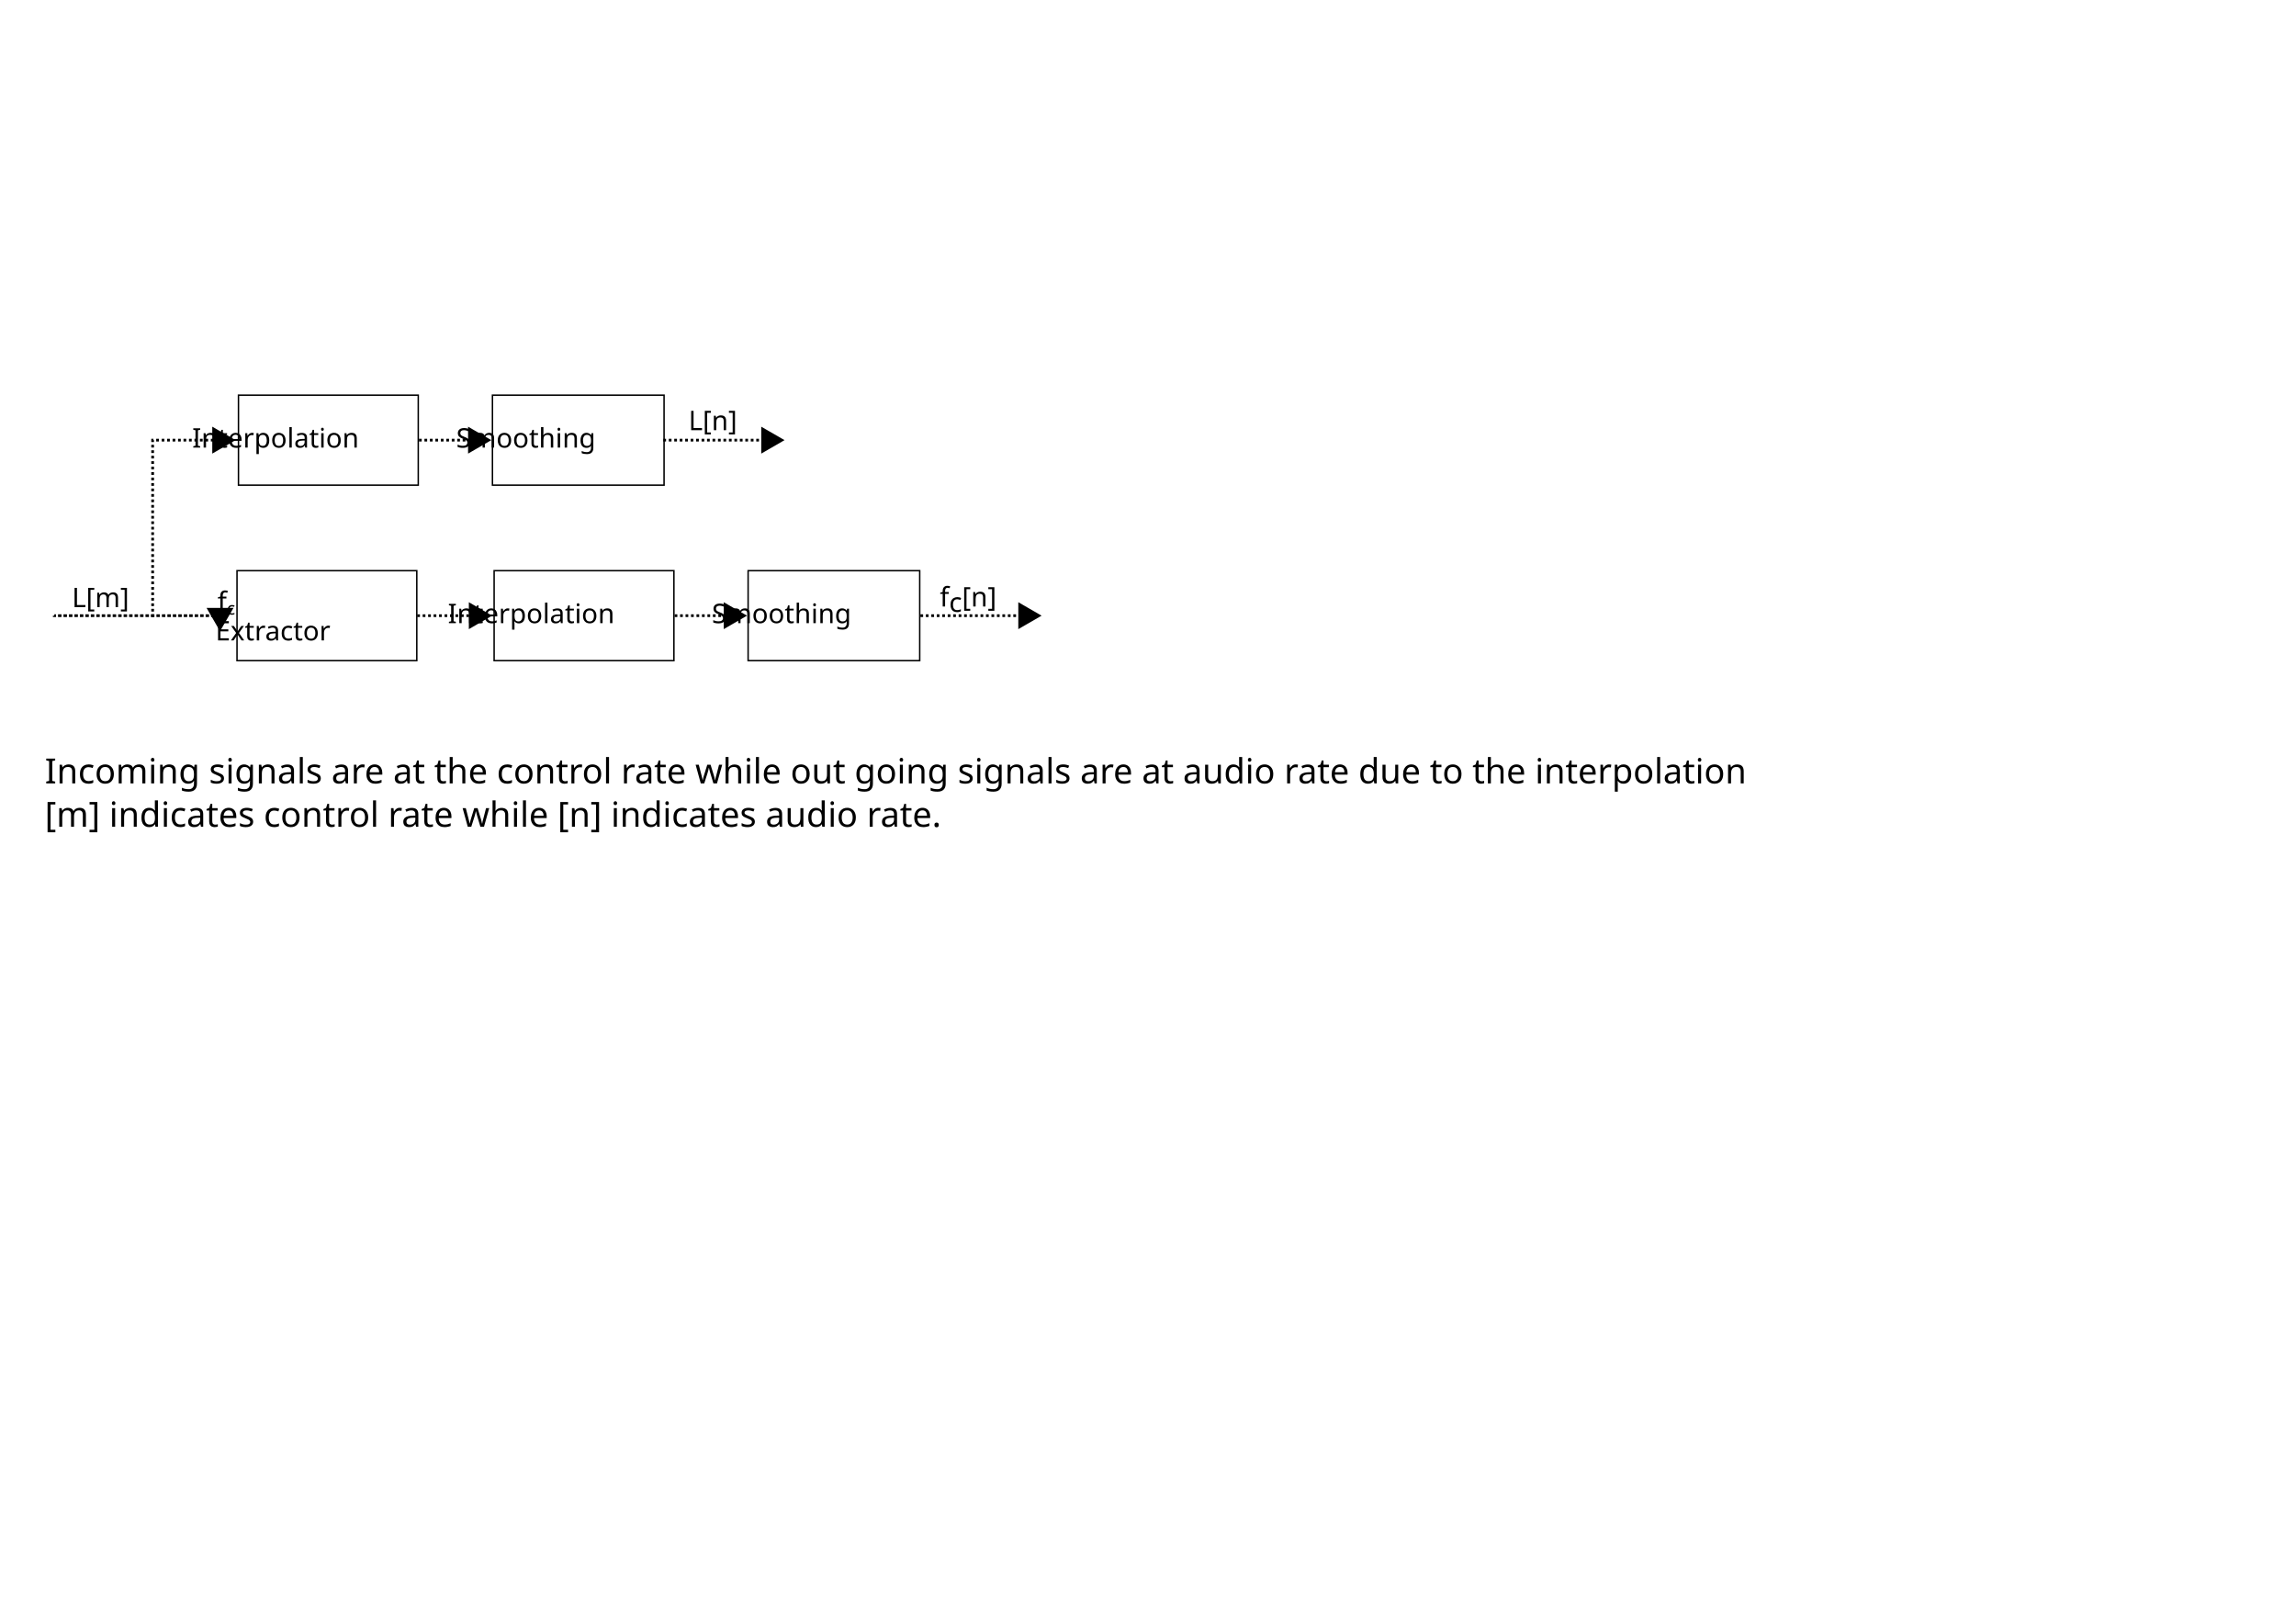
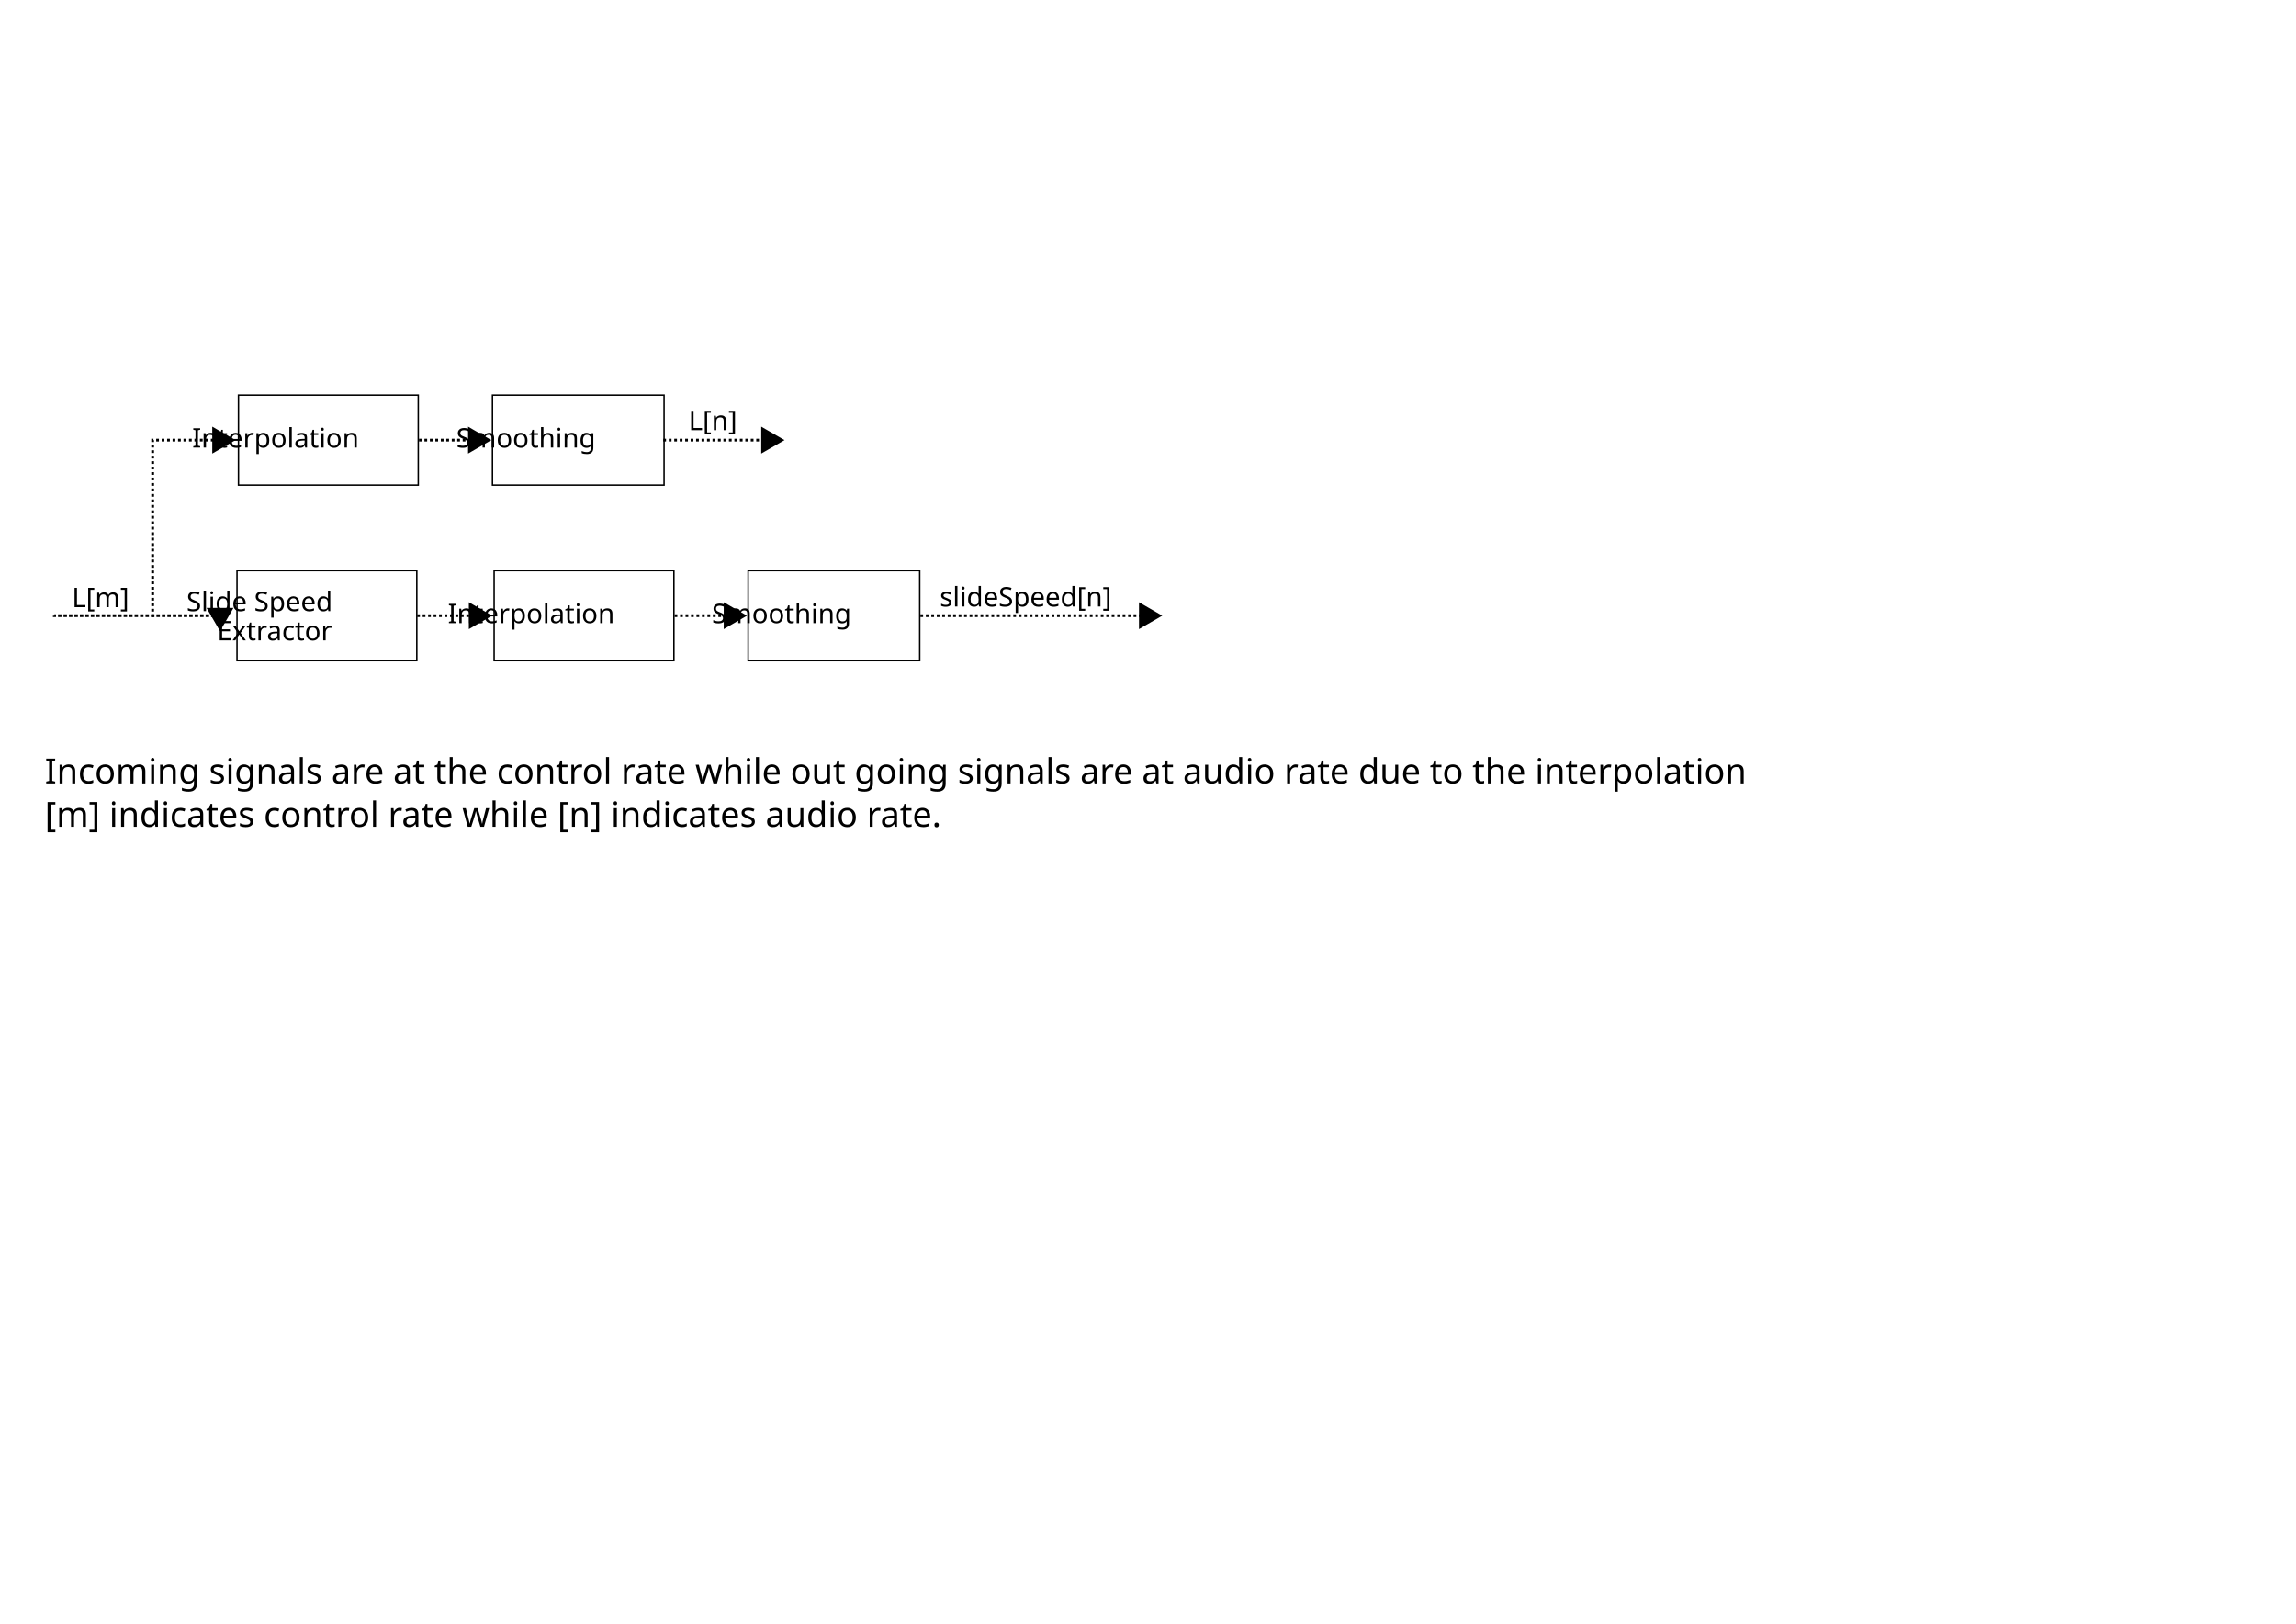
<svg xmlns="http://www.w3.org/2000/svg" width="420mm" height="297mm" viewBox="0 0 420 297" version="1.1" id="svg8">
  <defs id="defs2">
    <marker style="overflow:visible" id="marker1763" refX="0" refY="0" orient="auto">
      <path transform="scale(0.8)" style="fill:#000000;fill-opacity:1;fill-rule:evenodd;stroke:#000000;stroke-width:1pt;stroke-opacity:1" d="M 5.77,0 -2.88,5 V -5 Z" id="path1761" />
    </marker>
    <marker orient="auto" refY="0" refX="0" id="Arrow2Lend" style="overflow:visible">
      <path id="path932" style="fill:#000000;fill-opacity:1;fill-rule:evenodd;stroke:#000000;stroke-width:0.625;stroke-linejoin:round;stroke-opacity:1" d="M 8.719,4.034 -2.207,0.016 8.719,-4.002 c -1.745,2.372 -1.735,5.617 -6e-7,8.035 z" transform="matrix(-1.1,0,0,-1.1,-1.1,0)" />
    </marker>
    <marker style="overflow:visible" id="marker2074" refX="0" refY="0" orient="auto">
      <path transform="scale(0.8)" style="fill:#000000;fill-opacity:1;fill-rule:evenodd;stroke:#000000;stroke-width:1pt;stroke-opacity:1" d="M 5.77,0 -2.88,5 V -5 Z" id="path2072" />
    </marker>
    <marker orient="auto" refY="0" refX="0" id="TriangleOutL" style="overflow:visible">
      <path id="path1033" d="M 5.77,0 -2.88,5 V -5 Z" style="fill:#000000;fill-opacity:1;fill-rule:evenodd;stroke:#000000;stroke-width:1pt;stroke-opacity:1" transform="scale(0.8)" />
    </marker>
    <marker orient="auto" refY="0" refX="0" id="marker1291-4-5" style="overflow:visible">
      <path id="path1289-0-5" d="M 5.77,0 -2.88,5 V -5 Z" style="fill:#000000;fill-opacity:1;fill-rule:evenodd;stroke:#000000;stroke-width:1pt;stroke-opacity:1" transform="scale(0.8)" />
    </marker>
    <marker orient="auto" refY="0" refX="0" id="marker1291-4-5-9-6" style="overflow:visible">
      <path id="path1289-0-5-9-9" d="M 5.77,0 -2.88,5 V -5 Z" style="fill:#000000;fill-opacity:1;fill-rule:evenodd;stroke:#000000;stroke-width:1pt;stroke-opacity:1" transform="scale(0.8)" />
    </marker>
    <marker style="overflow:visible" id="marker1395-4" refX="0" refY="0" orient="auto">
      <path transform="scale(0.8)" style="fill:#000000;fill-opacity:1;fill-rule:evenodd;stroke:#000000;stroke-width:1pt;stroke-opacity:1" d="M 5.77,0 -2.88,5 V -5 Z" id="path1393-5" />
    </marker>
    <marker orient="auto" refY="0" refX="0" id="marker1291-4-5-9-6-4" style="overflow:visible">
      <path id="path1289-0-5-9-9-7" d="M 5.77,0 -2.88,5 V -5 Z" style="fill:#000000;fill-opacity:1;fill-rule:evenodd;stroke:#000000;stroke-width:1pt;stroke-opacity:1" transform="scale(0.8)" />
    </marker>
    <marker style="overflow:visible" id="marker2074-3" refX="0" refY="0" orient="auto">
      <path transform="scale(0.8)" style="fill:#000000;fill-opacity:1;fill-rule:evenodd;stroke:#000000;stroke-width:1pt;stroke-opacity:1" d="M 5.77,0 -2.88,5 V -5 Z" id="path2072-8" />
    </marker>
  </defs>
  <g id="layer1">
    <text xml:space="preserve" style="font-style:normal;font-variant:normal;font-weight:normal;font-stretch:normal;font-size:7.761px;line-height:0.5;font-family:sans-serif;-inkscape-font-specification:'sans-serif, Normal';font-variant-ligatures:normal;font-variant-caps:normal;font-variant-numeric:normal;font-feature-settings:normal;text-align:center;letter-spacing:0px;word-spacing:0px;writing-mode:lr-tb;baseline-shift:baseline;text-anchor:middle;fill:#000000;fill-opacity:1;stroke:none;stroke-width:0.265" x="55.227" y="148.911" id="text819-7-0-7">
      <tspan id="tspan1123-2" x="55.227" y="152.868" />
    </text>
-     <path id="path2654" d="m 168.361,112.604 h 19.333" style="fill:none;stroke:#000000;stroke-width:0.5;stroke-linecap:butt;stroke-linejoin:miter;stroke-miterlimit:4;stroke-dasharray:0.5,0.5;stroke-opacity:1;marker-end:url(#marker2074);stroke-dashoffset:0" />
+     <path id="path2654" d="m 168.361,112.604 41.41,0" style="fill:none;stroke:#000000;stroke-width:0.5;stroke-linecap:butt;stroke-linejoin:miter;stroke-miterlimit:4;stroke-dasharray:0.5, 0.5;stroke-dashoffset:0;stroke-opacity:1;marker-end:url(#marker2074)" />
    <text id="text2670" y="110.925" x="171.916" style="font-style:normal;font-weight:normal;font-size:10.583px;line-height:1.25;font-family:sans-serif;letter-spacing:0px;word-spacing:0px;fill:#000000;fill-opacity:1;stroke:none;stroke-width:0.265" xml:space="preserve">
-       <tspan style="font-size:4.939px;stroke-width:0.265" y="110.925" x="171.916" id="tspan2668">f<tspan id="tspan2672" style="font-size:4.939px;baseline-shift:sub">c</tspan>[n]</tspan>
+       <tspan style="font-size:4.939px;stroke-width:0.265" y="110.925" x="171.916" id="tspan2668">slideSpeed[n]</tspan>
    </text>
    <text xml:space="preserve" style="font-style:normal;font-weight:normal;font-size:10.583px;line-height:1.25;font-family:sans-serif;letter-spacing:0px;word-spacing:0px;fill:#000000;fill-opacity:1;stroke:none;stroke-width:0.265" x="13.155" y="111.045" id="text887">
      <tspan id="tspan885" x="13.155" y="111.045" style="font-size:4.939px;stroke-width:0.265">L[m]</tspan>
    </text>
    <path style="fill:none;stroke:#000000;stroke-width:0.5;stroke-linecap:butt;stroke-linejoin:miter;stroke-miterlimit:4;stroke-dasharray:0.5, 0.5;stroke-dashoffset:0;stroke-opacity:1;marker-end:url(#TriangleOutL)" d="m 40.248,112.604 -30.317,0 z" id="path889" />
    <path style="fill:none;stroke:#000000;stroke-width:0.5;stroke-linecap:butt;stroke-linejoin:miter;stroke-miterlimit:4;stroke-dasharray:0.5,0.5;stroke-opacity:1;marker-end:url(#marker1291-4-5);stroke-dashoffset:0" d="m 76.317,112.604 c 10.82,0 10.867,0 10.867,0" id="path1341-6-2" />
    <text xml:space="preserve" style="font-style:normal;font-weight:normal;font-size:4.233px;line-height:1.25;font-family:sans-serif;letter-spacing:0px;word-spacing:0px;baseline-shift:sub;fill:#000000;fill-opacity:1;stroke:none;stroke-width:0.265" x="84.071" y="111.99" id="text1284">
      <tspan id="tspan1282" x="84.071" y="115.736" style="font-size:4.233px;baseline-shift:sub;stroke-width:0.265" />
    </text>
    <flowRoot xml:space="preserve" id="flowRoot1324" style="font-style:normal;font-weight:normal;font-size:16px;line-height:1.25;font-family:sans-serif;letter-spacing:0px;word-spacing:0px;fill:#000000;fill-opacity:1;stroke:none" transform="matrix(0.2645833,0,0,0.2645833,0,87)">
      <flowRegion id="flowRegion1326">
        <rect id="rect1328" width="37.5" height="30" x="484.5" y="270.701" />
      </flowRegion>
      <flowPara id="flowPara1330" />
    </flowRoot>
    <text xml:space="preserve" style="font-style:normal;font-weight:normal;font-size:10.583px;line-height:1.25;font-family:sans-serif;letter-spacing:0px;word-spacing:0px;fill:#000000;fill-opacity:1;stroke:none;stroke-width:0.265" x="31.805" y="16.554" id="text987">
      <tspan id="tspan985" x="31.805" y="25.918" style="stroke-width:0.265" />
    </text>
    <g id="g824-9-5" transform="translate(73.7957,79.99995)">
      <rect y="24.375" x="16.593" height="16.457" width="32.888" id="rect815-72-7" style="opacity:1;fill:none;fill-opacity:1;stroke:#000000;stroke-width:0.265;stroke-miterlimit:4;stroke-dasharray:none;stroke-opacity:1" />
      <text id="text819-9-7" y="33.966" x="33.007" style="font-style:normal;font-weight:normal;font-size:10.583px;line-height:0.5;font-family:sans-serif;text-align:center;letter-spacing:0px;word-spacing:0px;text-anchor:middle;fill:#000000;fill-opacity:1;stroke:none;stroke-width:0.265" xml:space="preserve">
        <tspan style="font-style:normal;font-variant:normal;font-weight:normal;font-stretch:normal;font-size:4.939px;line-height:0.5;font-family:sans-serif;-inkscape-font-specification:'sans-serif, Normal';font-variant-ligatures:normal;font-variant-caps:normal;font-variant-numeric:normal;font-feature-settings:normal;text-align:center;writing-mode:lr-tb;text-anchor:middle;stroke-width:0.265" y="33.966" x="33.007" id="tspan1214-1">Interpolation</tspan>
      </text>
    </g>
    <g id="g824-9-59" transform="translate(120.2576,79.99995)">
      <rect y="24.375" x="16.593" height="16.457" width="31.391" id="rect815-72-9" style="opacity:1;fill:none;fill-opacity:1;stroke:#000000;stroke-width:0.265;stroke-miterlimit:4;stroke-dasharray:none;stroke-opacity:1" />
      <text id="text819-9-9" y="33.966" x="32.35" style="font-style:normal;font-weight:normal;font-size:10.583px;line-height:0.5;font-family:sans-serif;text-align:center;letter-spacing:0px;word-spacing:0px;text-anchor:middle;fill:#000000;fill-opacity:1;stroke:none;stroke-width:0.265" xml:space="preserve">
        <tspan style="font-style:normal;font-variant:normal;font-weight:normal;font-stretch:normal;font-size:4.939px;line-height:0.5;font-family:sans-serif;-inkscape-font-specification:'sans-serif, Normal';font-variant-ligatures:normal;font-variant-caps:normal;font-variant-numeric:normal;font-feature-settings:normal;text-align:center;writing-mode:lr-tb;text-anchor:middle;stroke-width:0.265" y="33.966" x="32.35" id="tspan1214-0">Smoothing</tspan>
      </text>
    </g>
    <path style="fill:none;stroke:#000000;stroke-width:0.5;stroke-linecap:butt;stroke-linejoin:miter;stroke-miterlimit:4;stroke-dasharray:0.5,0.5;stroke-opacity:1;marker-end:url(#marker1291-4-5-9-6);stroke-dashoffset:0" d="M 123.404,112.604 H 133.808" id="path1341-6-2-6-9" />
    <path style="fill:none;stroke:#000000;stroke-width:0.5;stroke-linecap:butt;stroke-linejoin:miter;stroke-miterlimit:4;stroke-dasharray:0.5,0.5;stroke-dashoffset:0;stroke-opacity:1;marker-end:url(#marker1395-4)" d="m 27.922,112.852 0,-32.352 h 12.326" id="path1856-8" />
    <g id="g824-9-5-4" transform="translate(27.02928,47.89666)">
      <rect y="24.375" x="16.593" height="16.457" width="32.888" id="rect815-72-7-9" style="opacity:1;fill:none;fill-opacity:1;stroke:#000000;stroke-width:0.265;stroke-miterlimit:4;stroke-dasharray:none;stroke-opacity:1" />
      <text id="text819-9-7-0" y="33.966" x="33.007" style="font-style:normal;font-weight:normal;font-size:10.583px;line-height:0.5;font-family:sans-serif;text-align:center;letter-spacing:0px;word-spacing:0px;text-anchor:middle;fill:#000000;fill-opacity:1;stroke:none;stroke-width:0.265" xml:space="preserve">
        <tspan style="font-style:normal;font-variant:normal;font-weight:normal;font-stretch:normal;font-size:4.939px;line-height:0.5;font-family:sans-serif;-inkscape-font-specification:'sans-serif, Normal';font-variant-ligatures:normal;font-variant-caps:normal;font-variant-numeric:normal;font-feature-settings:normal;text-align:center;writing-mode:lr-tb;text-anchor:middle;stroke-width:0.265" y="33.966" x="33.007" id="tspan1214-1-9">Interpolation</tspan>
      </text>
    </g>
    <g id="g824-9-59-3" transform="translate(73.49115,47.89666)">
      <rect y="24.375" x="16.593" height="16.457" width="31.391" id="rect815-72-9-1" style="opacity:1;fill:none;fill-opacity:1;stroke:#000000;stroke-width:0.265;stroke-miterlimit:4;stroke-dasharray:none;stroke-opacity:1" />
      <text id="text819-9-9-0" y="33.966" x="32.35" style="font-style:normal;font-weight:normal;font-size:10.583px;line-height:0.5;font-family:sans-serif;text-align:center;letter-spacing:0px;word-spacing:0px;text-anchor:middle;fill:#000000;fill-opacity:1;stroke:none;stroke-width:0.265" xml:space="preserve">
        <tspan style="font-style:normal;font-variant:normal;font-weight:normal;font-stretch:normal;font-size:4.939px;line-height:0.5;font-family:sans-serif;-inkscape-font-specification:'sans-serif, Normal';font-variant-ligatures:normal;font-variant-caps:normal;font-variant-numeric:normal;font-feature-settings:normal;text-align:center;writing-mode:lr-tb;text-anchor:middle;stroke-width:0.265" y="33.966" x="32.35" id="tspan1214-0-3">Smoothing</tspan>
      </text>
    </g>
    <path style="fill:none;stroke:#000000;stroke-width:0.5;stroke-linecap:butt;stroke-linejoin:miter;stroke-miterlimit:4;stroke-dasharray:0.5,0.5;stroke-opacity:1;marker-end:url(#marker1291-4-5-9-6-4);stroke-dashoffset:0" d="m 76.638,80.5 h 10.404" id="path1341-6-2-6-9-0" />
    <path id="path2654-3" d="m 121.337,80.5 h 19.333" style="fill:none;stroke:#000000;stroke-width:0.5;stroke-linecap:butt;stroke-linejoin:miter;stroke-miterlimit:4;stroke-dasharray:0.5,0.5;stroke-opacity:1;marker-end:url(#marker2074-3);stroke-dashoffset:0" />
    <text id="text2670-7" y="78.673" x="125.95" style="font-style:normal;font-weight:normal;font-size:10.583px;line-height:1.25;font-family:sans-serif;letter-spacing:0px;word-spacing:0px;fill:#000000;fill-opacity:1;stroke:none;stroke-width:0.265" xml:space="preserve">
      <tspan style="font-size:4.939px;stroke-width:0.265" y="78.673" x="125.95" id="tspan2668-8">L[n]</tspan>
    </text>
    <text xml:space="preserve" style="font-style:normal;font-weight:normal;font-size:3.175px;line-height:1.25;font-family:sans-serif;letter-spacing:0px;word-spacing:0px;fill:#000000;fill-opacity:1;stroke:none;stroke-width:0.265" x="8.202" y="143.277" id="text2824">
      <tspan id="tspan2822" x="8.202" y="143.277" style="font-size:6.35px;stroke-width:0.265">Incoming signals are at the control rate while out going signals are at audio rate due to the interpolation</tspan>
      <tspan x="8.202" y="151.215" style="font-size:6.35px;stroke-width:0.265" id="tspan2964">[m] indicates control rate while [n] indicates audio rate.</tspan>
    </text>
    <g id="g824-9-5-1" transform="translate(26.7622,79.99995)">
      <rect y="24.375" x="16.593" height="16.457" width="32.888" id="rect815-72-7-95" style="opacity:1;fill:none;fill-opacity:1;stroke:#000000;stroke-width:0.265;stroke-miterlimit:4;stroke-dasharray:none;stroke-opacity:1" />
-       <text id="text819-9-7-1" y="31.763" x="32.797" style="font-style:normal;font-weight:normal;font-size:10.583px;line-height:0.5;font-family:sans-serif;text-align:center;letter-spacing:0px;word-spacing:0px;text-anchor:middle;fill:#000000;fill-opacity:1;stroke:none;stroke-width:0.265" xml:space="preserve">
-         <tspan style="font-style:normal;font-variant:normal;font-weight:normal;font-stretch:normal;font-size:4.939px;line-height:0.5;font-family:sans-serif;-inkscape-font-specification:'sans-serif, Normal';font-variant-ligatures:normal;font-variant-caps:normal;font-variant-numeric:normal;font-feature-settings:normal;text-align:center;writing-mode:lr-tb;text-anchor:middle;stroke-width:0.265" y="31.763" x="32.797" id="tspan1663">f<tspan style="font-size:65%;baseline-shift:sub" id="tspan1665">c</tspan>
-         </tspan>
-         <tspan style="font-style:normal;font-variant:normal;font-weight:normal;font-stretch:normal;font-size:4.939px;line-height:0.5;font-family:sans-serif;-inkscape-font-specification:'sans-serif, Normal';font-variant-ligatures:normal;font-variant-caps:normal;font-variant-numeric:normal;font-feature-settings:normal;text-align:center;writing-mode:lr-tb;text-anchor:middle;stroke-width:0.265" y="37.127" x="32.797" id="tspan1673">Extractor</tspan>
+       <text id="text819-9-7-1" y="31.771" x="33.099" style="font-style:normal;font-weight:normal;font-size:10.583px;line-height:0.5;font-family:sans-serif;text-align:center;letter-spacing:0px;word-spacing:0px;text-anchor:middle;fill:#000000;fill-opacity:1;stroke:none;stroke-width:0.265" xml:space="preserve">
+         <tspan style="font-style:normal;font-variant:normal;font-weight:normal;font-stretch:normal;font-size:4.939px;line-height:0.5;font-family:sans-serif;-inkscape-font-specification:'sans-serif, Normal';font-variant-ligatures:normal;font-variant-caps:normal;font-variant-numeric:normal;font-feature-settings:normal;text-align:center;writing-mode:lr-tb;text-anchor:middle;stroke-width:0.265" y="31.771" x="33.099" id="tspan1663">Slide Speed</tspan>
+         <tspan style="font-style:normal;font-variant:normal;font-weight:normal;font-stretch:normal;font-size:4.939px;line-height:0.5;font-family:sans-serif;-inkscape-font-specification:'sans-serif, Normal';font-variant-ligatures:normal;font-variant-caps:normal;font-variant-numeric:normal;font-feature-settings:normal;text-align:center;writing-mode:lr-tb;text-anchor:middle;stroke-width:0.265" y="37.118" x="33.099" id="tspan1673">Extractor</tspan>
      </text>
    </g>
  </g>
</svg>
